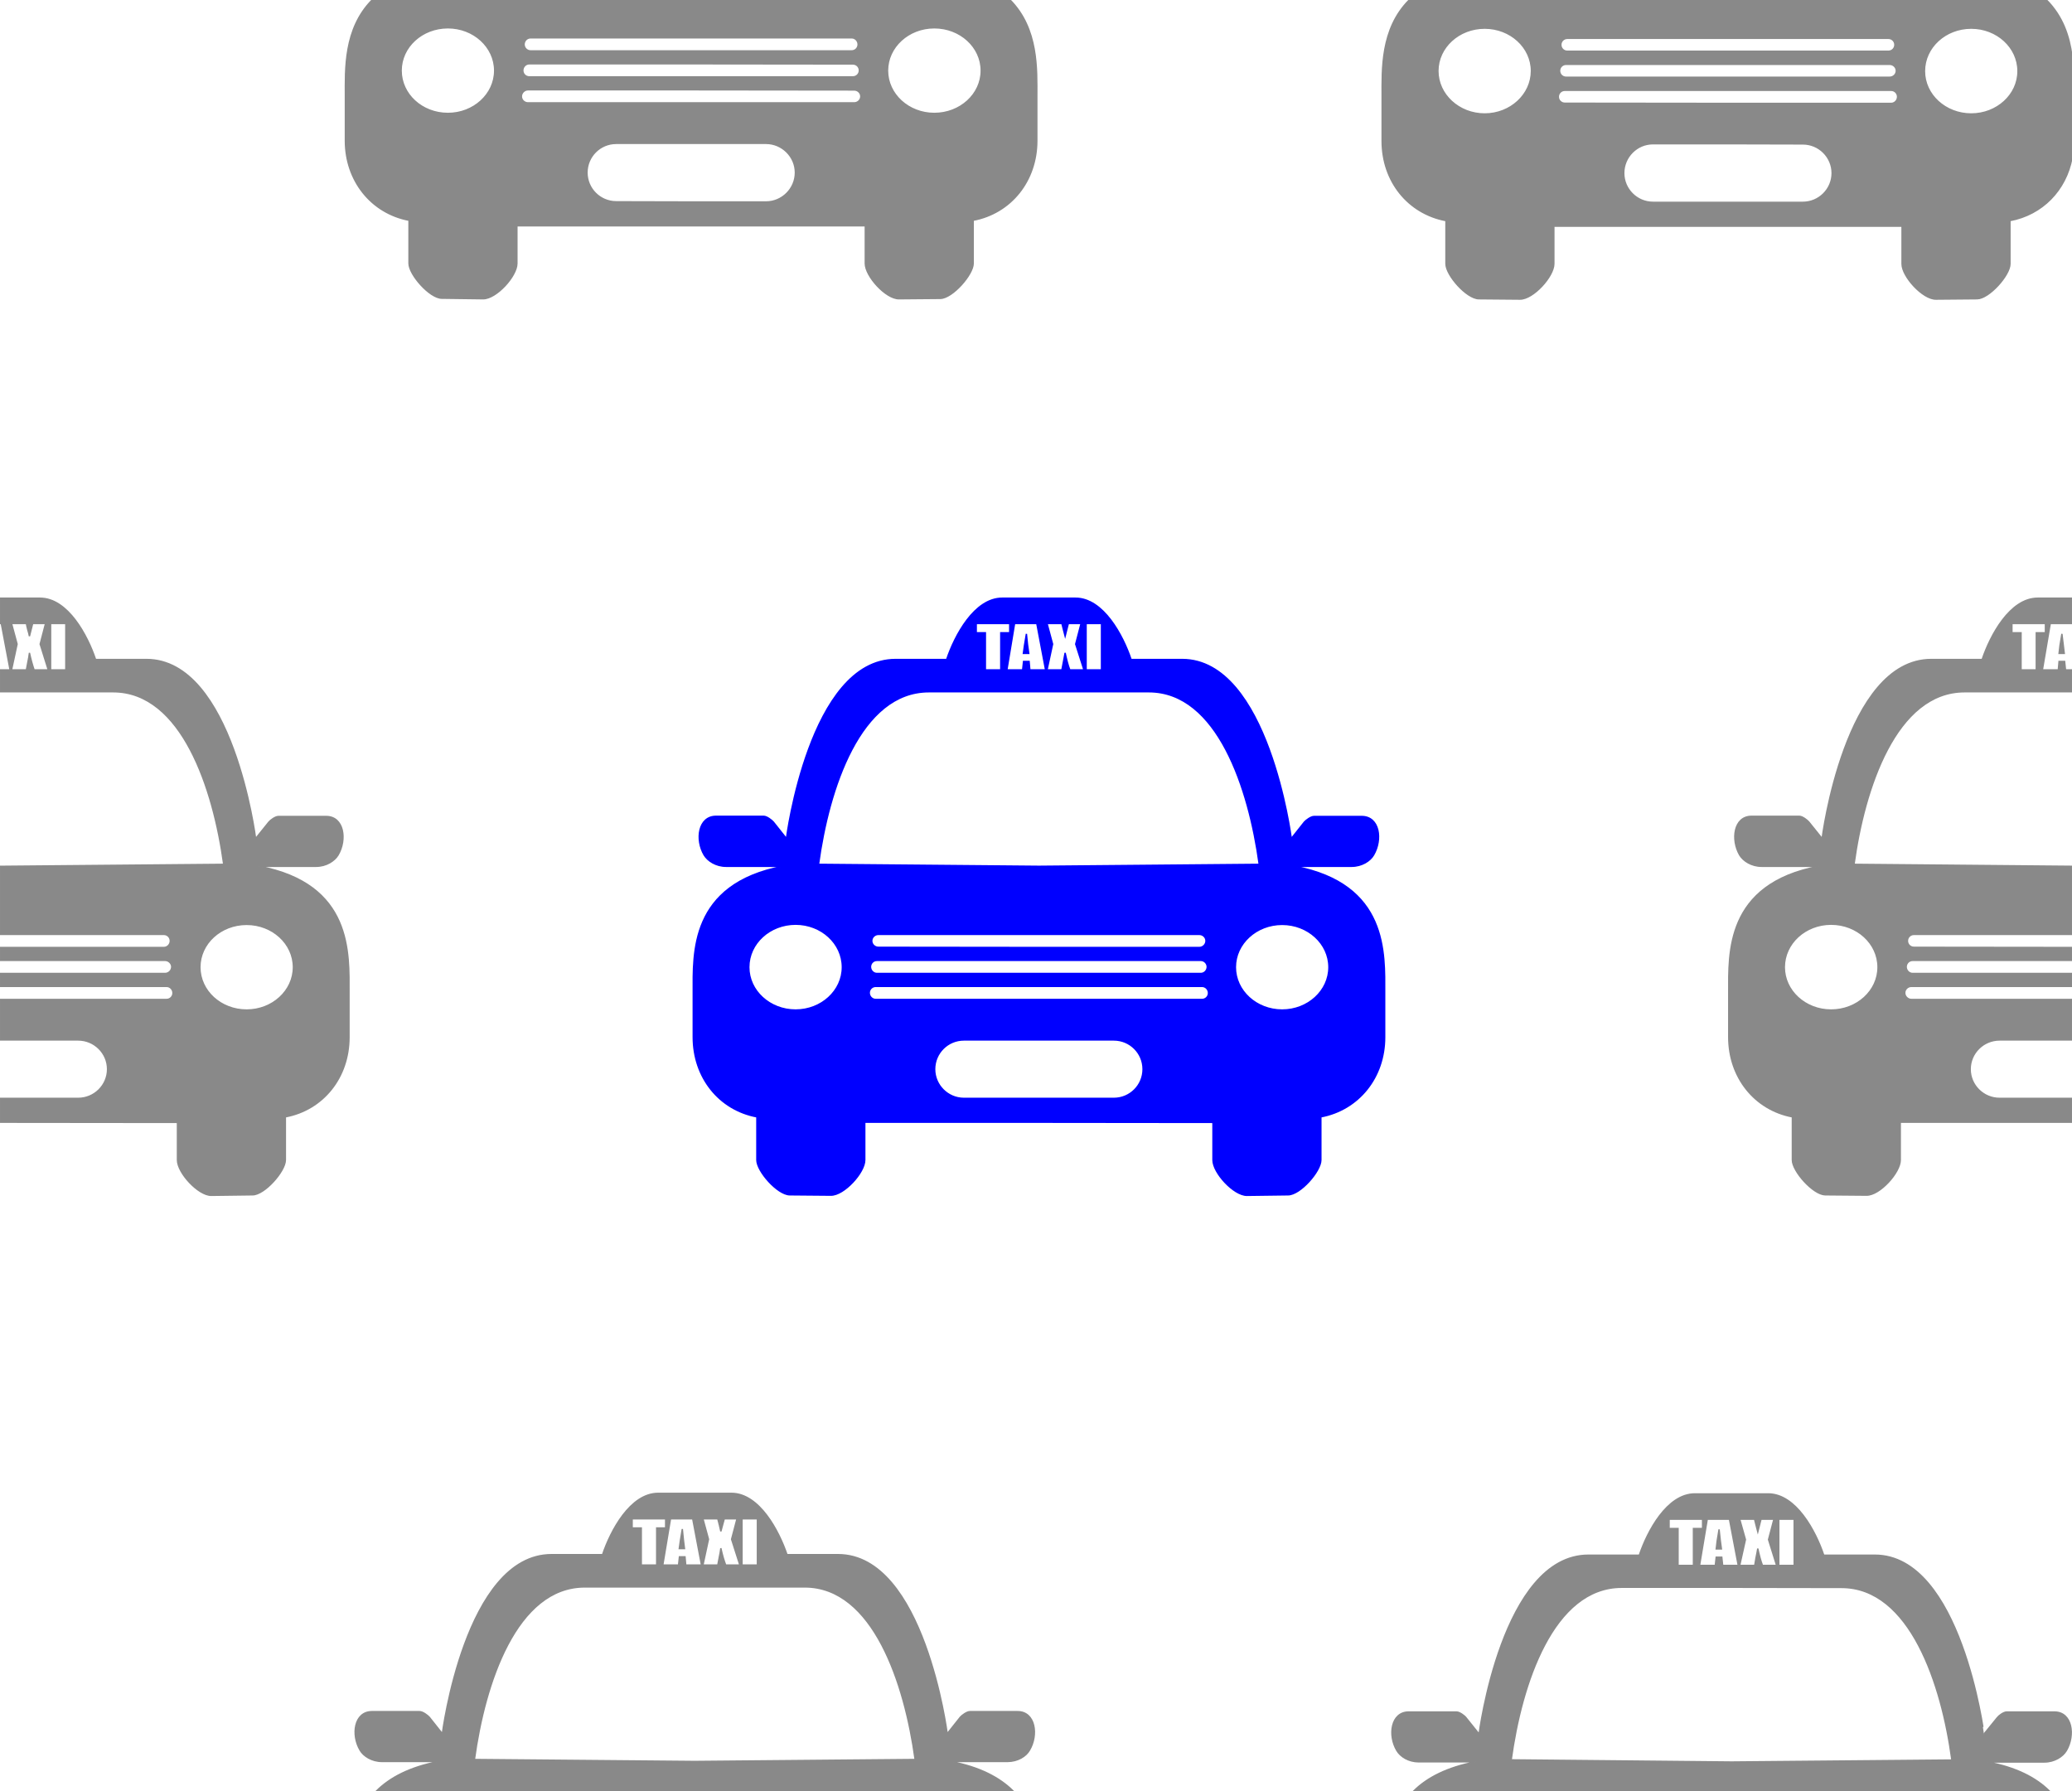
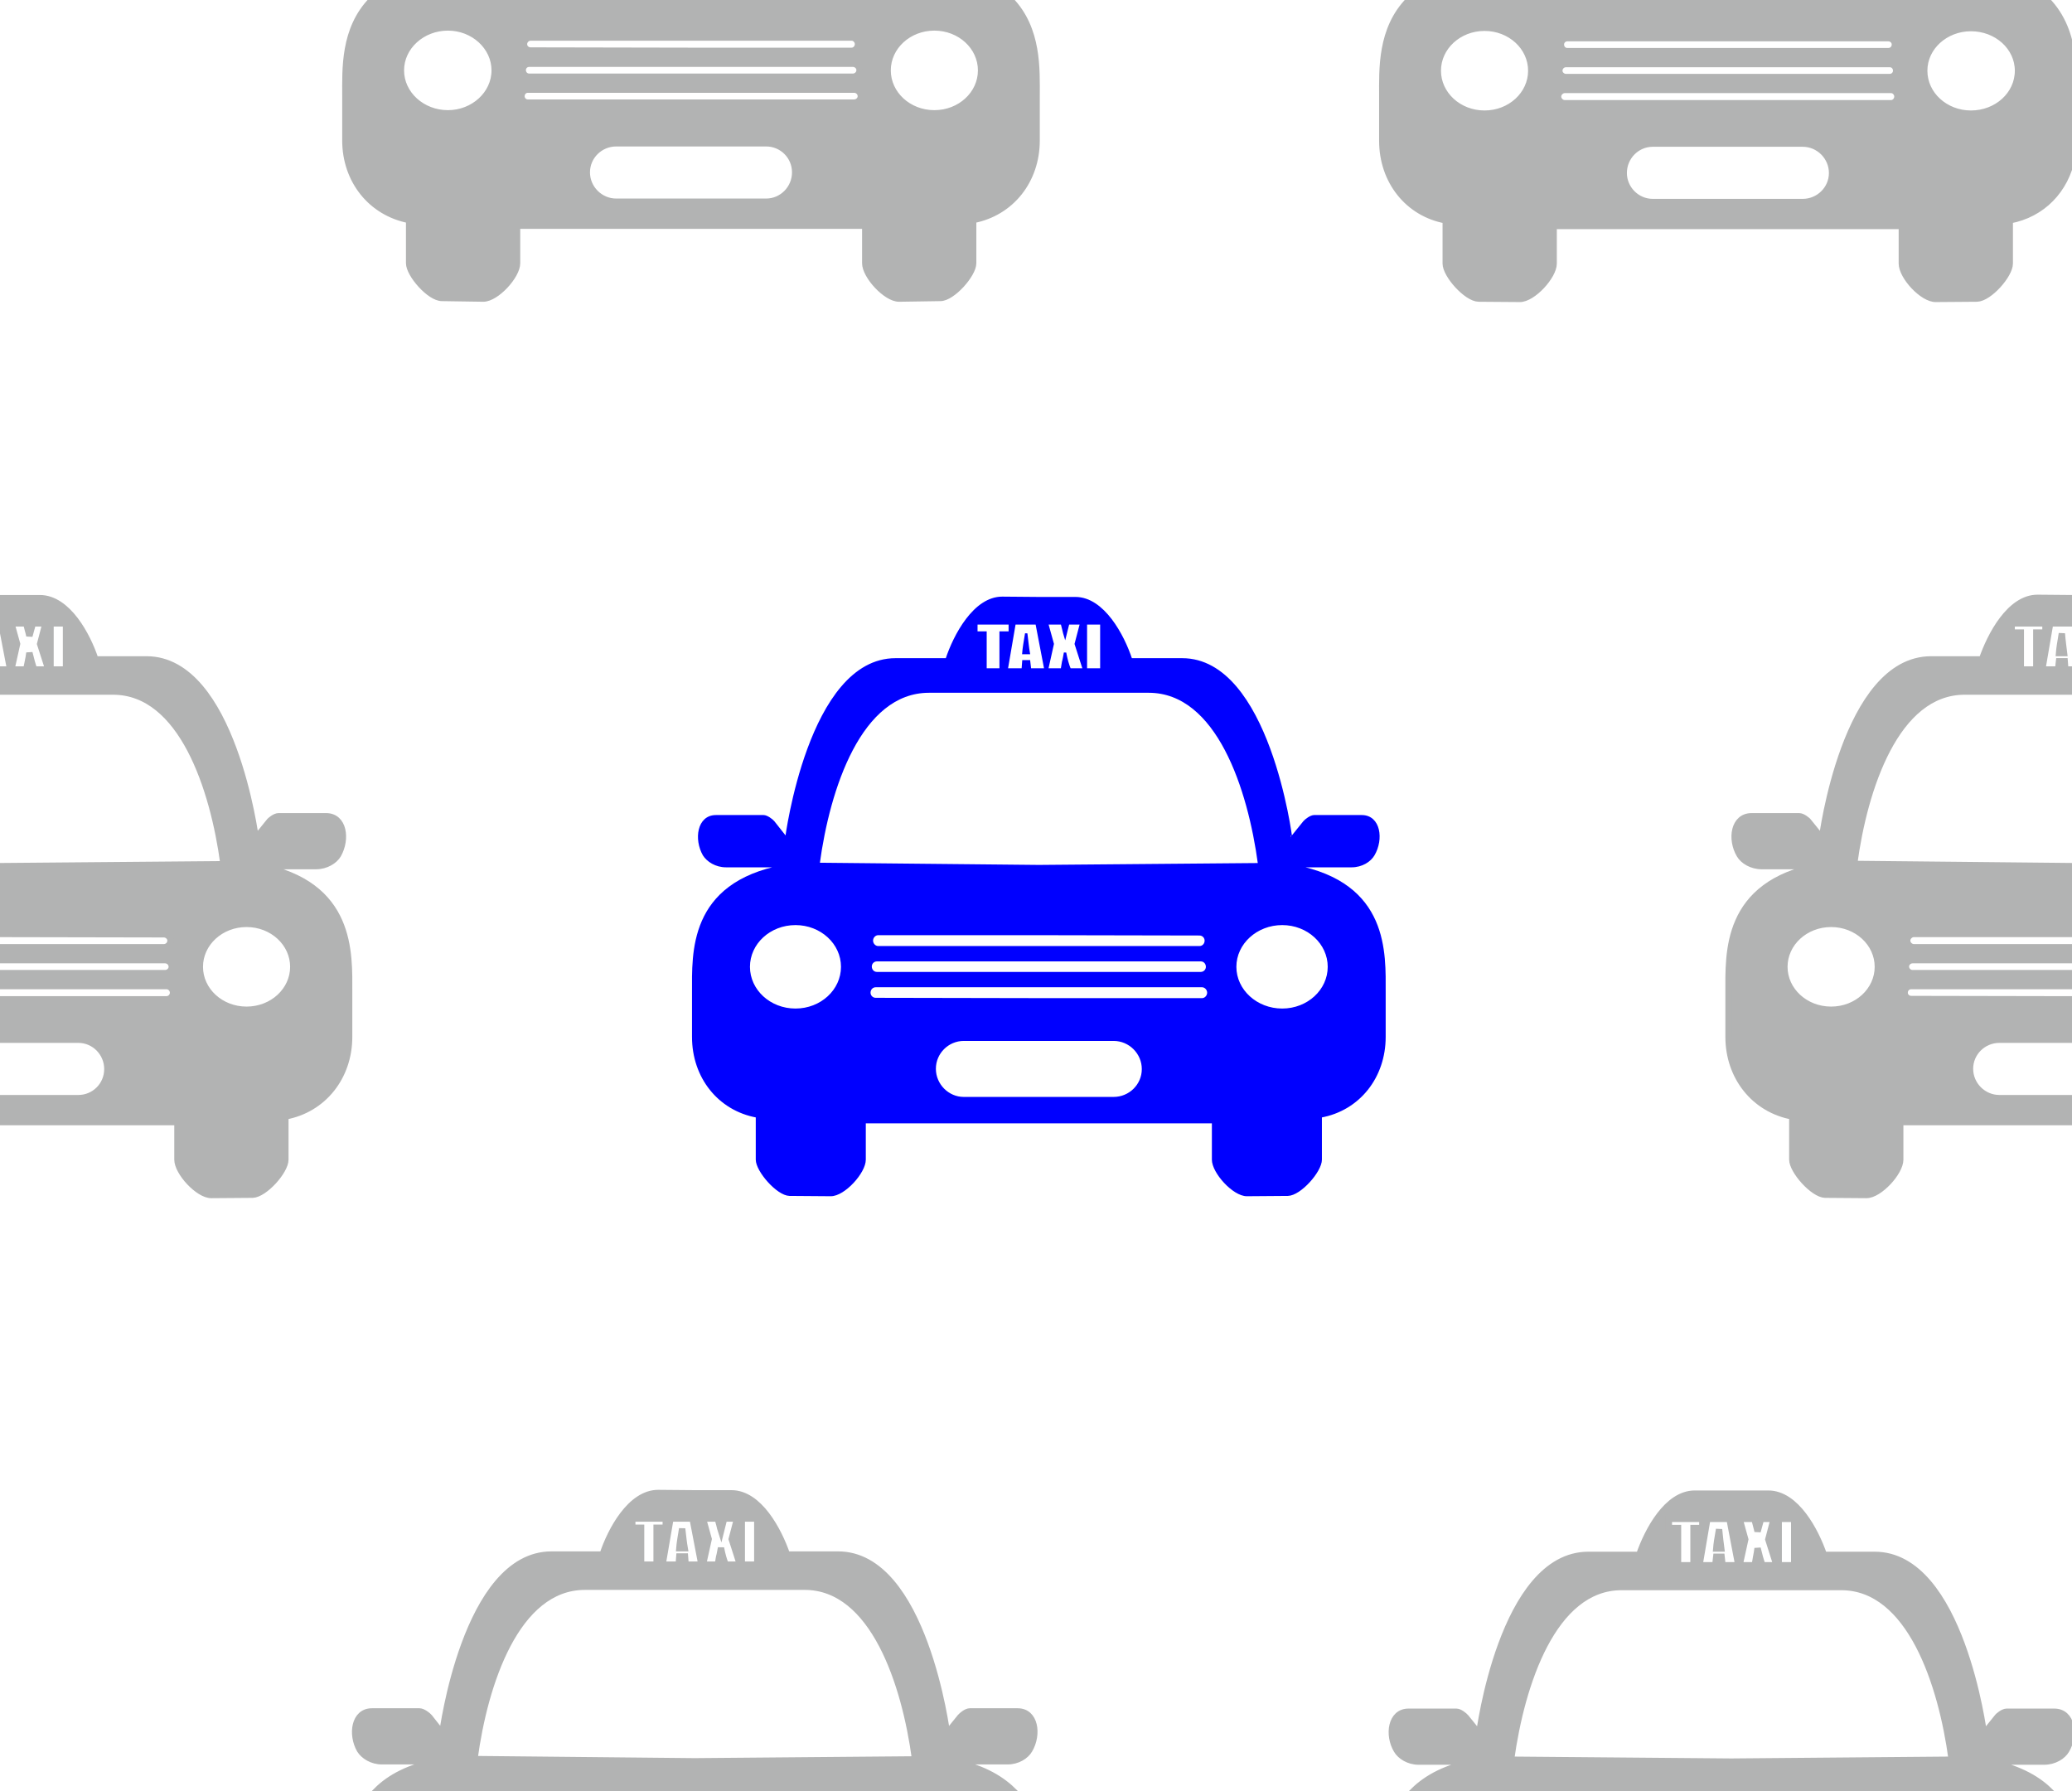
- <svg xmlns="http://www.w3.org/2000/svg" xml:space="preserve" width="115.613mm" height="99.928mm" version="1.1" style="shape-rendering:geometricPrecision; text-rendering:geometricPrecision; image-rendering:optimizeQuality; fill-rule:evenodd; clip-rule:evenodd" viewBox="0 0 11561 9993">
+ <svg xmlns="http://www.w3.org/2000/svg" xml:space="preserve" width="65.639mm" height="56.727mm" version="1.1" style="shape-rendering:geometricPrecision; text-rendering:geometricPrecision; image-rendering:optimizeQuality; fill-rule:evenodd; clip-rule:evenodd" viewBox="0 0 6564 5673">
  <defs>
    <style type="text/css">
   
-     .str1 {stroke:#898989;stroke-width:7.62}
+     .str1 {stroke:#B2B3B3;stroke-width:20}
    .str0 {stroke:blue;stroke-width:7.62}
-     .fil1 {fill:#898989}
+     .fil1 {fill:#B2B3B3}
    .fil0 {fill:blue}
   
  </style>
  </defs>
  <g id="Слой_x0020_1">
-     <g id="_594698464">
-       <path class="fil0 str0" d="M4439 5157c144,0 261,107 261,240 0,132 -117,239 -261,239 -144,0 -261,-107 -261,-239 0,-133 117,-240 261,-240zm1195 -1678l0 52 -50 0 0 207 -86 0 0 -207 -51 0 0 -52 187 0zm151 0l49 259 -88 0 -4 -47 -31 0 -5 47 -88 0 43 -259 124 0zm-45 167c-5,-30 -9,-66 -13,-109 -9,49 -14,86 -17,109l30 0zm292 -167l-30 115 46 144 -79 0c-10,-26 -18,-58 -26,-95 -3,17 -6,34 -10,53l-8 42 -83 0 31 -144 -31 -115 83 0c2,8 5,19 9,36 3,13 6,24 9,35l18 -71 71 0zm114 0l0 259 -86 0 0 -259 86 0zm1008 1679c-144,0 -261,107 -261,239 0,132 117,239 261,239 144,0 261,-107 261,-239 0,-132 -117,-239 -261,-239zm444 -602l-266 0c-18,0 -45,21 -54,31l-73 92c0,0 -128,-999 -609,-999l-285 0c-45,-134 -155,-342 -310,-342l-204 0 -205 0c-155,0 -265,208 -310,342l-285 0c-481,0 -609,999 -609,999l-73 -92c-9,-10 -36,-32 -54,-32l-266 0c-99,0 -117,130 -66,216 20,33 66,63 122,63l319 0c-524,99 -502,487 -502,705l0 248c0,224 143,405 355,445l0 241c0,62 115,193 183,194l230 2c73,1 189,-126 189,-196l0 -211 972 0 971 1 0 210c0,71 116,197 189,197l230 -3c68,0 183,-132 183,-194l0 -241c212,-40 356,-221 356,-444l0 -249c0,-217 21,-606 -503,-705l319 0c56,0 103,-30 122,-63 51,-86 34,-215 -66,-215zm-1801 -696l613 0c383,0 559,542 616,963l-1229 11 -1230 -11c57,-421 233,-963 616,-963l614 0zm0 1354l895 0c20,0 37,16 37,36l0 0c0,20 -17,37 -37,37l-895 0 -896 -1c-20,0 -37,-16 -37,-36l0 0c0,-20 17,-36 37,-36l896 0zm0 145l903 0c20,0 36,17 36,36l0 0c0,20 -16,37 -36,37l-903 0 -904 0c-20,0 -36,-17 -36,-37l0 0c0,-20 16,-36 36,-36l904 0zm0 145l910 0c20,0 36,17 36,37l0 0c0,20 -16,36 -36,36l-910 0 -911 0c-20,0 -36,-17 -36,-37l0 0c0,-20 16,-36 36,-36l911 0zm0 299l418 0c90,0 163,73 163,163l0 0c0,90 -73,163 -163,163l-418 0 -419 0c-89,0 -163,-73 -163,-163l0 0c0,-90 73,-163 163,-163l419 0z" />
-       <path class="fil1 str1" d="M2076 0l3560 0c159,161 149,388 149,537l0 248c0,224 -144,404 -355,444l0 241c0,62 -116,194 -183,195l-231 2c-73,1 -188,-126 -188,-197l0 -210 -972 0 -972 0 0 210c0,71 -115,197 -188,197l-231 -3c-67,0 -183,-132 -183,-194l0 -241c-211,-40 -355,-221 -355,-444l0 -249c0,-148 -10,-375 149,-536zm5787 0l3556 0c92,92 128,205 142,313l0 569c-34,179 -165,315 -346,349l0 242c0,62 -116,193 -183,194l-230 2c-73,1 -189,-126 -189,-196l0 -211 -972 0 -971 0 0 210c0,71 -116,198 -189,197l-230 -2c-68,-1 -183,-132 -183,-195l0 -241c-212,-40 -356,-220 -356,-444l0 -248c0,-149 -10,-378 151,-539zm3698 3338l0 141 -121 0 -44 259 89 0 4 -47 31 0 5 47 36 0 0 122 -599 0c-383,0 -560,542 -617,963l1216 11 0 380 -882 0c-20,0 -36,16 -36,36l0 0c0,20 16,36 36,36l882 1 0 72 -889 0c-20,0 -36,16 -36,36l0 0c0,20 16,37 36,37l889 0 0 72 -896 0c-20,0 -37,16 -37,36l0 0c0,20 17,37 37,37l896 0 0 226 -404 0c-90,0 -164,73 -164,163l0 0c0,90 74,163 164,163l404 0 0 133 -958 0 0 211c0,70 -115,197 -188,196l-231 -2c-67,-1 -183,-132 -183,-194l0 -241c-211,-40 -355,-221 -355,-445l0 -248c0,-218 -21,-606 503,-705l-320 0c-56,0 -102,-30 -122,-63 -50,-86 -33,-216 66,-216l267 0c17,0 45,22 53,32l74 92c0,0 127,-999 609,-999l284 0c45,-134 155,-342 310,-342l191 0zm-127 6655l-3545 0c74,-73 184,-131 346,-162l-319 0c-56,0 -102,-29 -122,-63 -51,-85 -33,-215 66,-215l267 0c17,0 45,21 53,32l73 91c0,0 128,-998 610,-998l284 0c45,-134 155,-342 310,-342l205 0 204 0c155,0 265,208 310,342l285 0c481,0 609,999 609,998l74 -91c8,-11 35,-32 53,-32l266 0c100,0 117,130 67,215 -20,34 -67,64 -123,64l-319 0c162,30 272,88 346,161zm-5782 0l-3551 0c75,-74 185,-133 349,-164l-319 0c-56,0 -103,-30 -122,-63 -51,-86 -33,-215 66,-215l266 0c18,0 45,21 54,31l73 92c0,0 128,-999 609,-999l285 0c45,-134 155,-342 310,-342l204 0 205 0c155,0 265,209 310,342l285 0c481,0 609,999 609,999l73 -92c9,-10 36,-31 54,-31l266 0c99,0 117,130 66,215 -19,34 -66,63 -122,63l-319 0c164,31 274,90 349,164zm-5652 -3731l0 -133 18 0 418 0c90,0 164,-73 164,-163l0 0c0,-90 -74,-163 -164,-163l-418 0 -18 0 0 -226 18 0 911 0c20,0 36,-16 36,-36l0 0c0,-20 -16,-37 -36,-37l-911 0 -18 0 0 -72 18 0 903 0c20,0 37,-17 37,-37l0 0c0,-19 -17,-36 -37,-36l-903 0 -18 0 0 -72 18 0 896 0c20,0 36,-17 36,-37l0 0c0,-20 -16,-36 -36,-36l-896 0 -18 0 0 -380 18 0 1230 -11c-57,-421 -234,-963 -617,-963l-613 0 -18 0 0 -122 56 0 -49 -259 -7 0 0 -141 18 0 205 0c155,0 265,208 310,342l284 0c482,0 609,999 609,999l74 -92c8,-10 36,-31 53,-31l267 0c99,0 117,129 66,215 -20,33 -66,63 -122,63l-319 0c524,99 502,488 502,705l0 249c0,223 -143,404 -355,444l0 241c0,62 -116,194 -183,194l-231 3c-72,0 -188,-126 -188,-197l0 -210 -972 -1 -18 0zm10217 -1105c145,0 262,107 262,240 0,132 -117,239 -262,239 -144,0 -261,-107 -261,-239 0,-133 117,-240 261,-240zm1196 -1678l0 52 -51 0 0 207 -85 0 0 -207 -51 0 0 -52 187 0zm105 167c-4,-30 -8,-66 -13,-109 -9,49 -14,86 -16,109l29 0zm-9019 -3491c144,0 261,107 261,239 0,132 -117,239 -261,239 -145,0 -261,-107 -261,-239 0,-132 116,-239 261,-239zm2714 0c-144,0 -261,107 -261,239 0,132 117,239 261,239 145,0 262,-107 262,-239 0,-132 -117,-239 -262,-239zm-1357 56l896 0c20,0 36,17 36,37l0 0c0,20 -16,36 -36,36l-896 0 -896 0c-20,0 -36,-17 -36,-36l0 0c0,-20 16,-37 36,-37l896 0zm0 145l903 1c20,0 36,16 36,36l0 0c0,20 -16,36 -36,36l-903 0 -903 0c-20,0 -36,-16 -36,-36l0 0c0,-20 16,-37 36,-37l903 0zm0 145l910 1c20,0 37,16 37,36l0 0c0,20 -17,36 -37,36l-910 0 -910 0c-20,0 -37,-16 -37,-36l0 0c0,-20 17,-37 37,-37l910 0zm0 299l418 0c90,0 164,74 164,163l0 0c0,90 -74,164 -164,164l-418 0 -418 -1c-90,0 -163,-73 -163,-163l0 0c0,-90 73,-163 163,-163l418 0zm-142 7675l0 51 -50 0 0 207 -86 0 0 -207 -51 0 0 -51 187 0zm151 0l49 258 -88 0 -4 -46 -31 0 -5 46 -88 0 43 -258 124 0zm-46 166c-4,-29 -8,-66 -12,-109 -9,50 -14,86 -17,109l29 0zm293 -166l-30 114 46 144 -79 0c-10,-26 -19,-57 -27,-94 -2,16 -5,34 -9,52l-8 42 -83 0 31 -144 -31 -114 83 0c2,7 5,19 9,35 3,13 6,25 8,35l19 -70 71 0zm114 0l0 258 -86 0 0 -258 86 0zm-350 380l614 0c383,0 559,543 616,963l-1230 11 -1229 -11c57,-421 233,-963 616,-963l613 0zm4408 -8698c144,0 261,107 261,239 0,132 -117,240 -261,240 -144,0 -261,-108 -261,-240 0,-132 117,-239 261,-239zm2715 0c-144,0 -261,107 -261,240 0,132 117,239 261,239 144,0 261,-107 261,-239 0,-133 -117,-240 -261,-240zm-1358 57l896 0c20,0 36,16 36,36l0 0c0,20 -16,36 -36,36l-896 0 -896 0c-20,0 -36,-16 -36,-36l0 0c0,-20 16,-36 36,-36l896 0zm0 145l903 0c20,0 37,16 37,36l0 0c0,20 -17,36 -37,36l-903 0 -903 0c-20,0 -36,-16 -36,-36l0 0c0,-20 16,-36 36,-36l903 0zm0 145l911 0c20,0 36,16 36,36l0 0c0,20 -16,37 -36,37l-911 0 -910 -1c-20,0 -36,-16 -36,-36l0 0c0,-20 16,-36 36,-36l910 0zm0 298l419 1c89,0 163,73 163,163l0 0c0,90 -74,163 -163,163l-419 0 -418 0c-90,0 -163,-74 -163,-163l0 0c0,-90 73,-164 163,-164l418 0zm-141 7675l0 52 -51 0 0 206 -86 0 0 -206 -50 0 0 -52 187 0zm150 0l49 258 -87 0 -5 -46 -31 0 -5 46 -88 0 43 -258 124 0zm-45 166c-4,-29 -9,-65 -13,-109 -9,50 -14,86 -16,109l29 0zm293 -166l-30 114 45 144 -79 0c-10,-26 -18,-57 -26,-94 -3,16 -6,34 -10,52l-7 42 -84 0 32 -144 -32 -114 83 0c2,7 5,19 9,36 3,12 6,24 9,35l18 -71 72 0zm113 0l0 258 -86 0 0 -258 86 0zm-349 380l613 1c383,0 560,542 616,963l-1229 11 -1230 -12c57,-420 233,-963 617,-963l613 0zm-9408 -5378l-30 115 45 144 -79 0c-9,-26 -18,-58 -26,-95 -2,17 -5,34 -9,53l-8 42 -83 0 31 -144 -31 -115 83 0c1,8 4,19 8,36 4,13 7,24 9,35l18 -71 72 0zm113 0l0 259 -85 0 0 -259 85 0zm1009 1679c-145,0 -261,107 -261,239 0,132 116,239 261,239 144,0 261,-107 261,-239 0,-132 -117,-239 -261,-239z" />
+     <g id="_466523720">
+       <path class="fil0 str0" d="M2520 2927c82,0 148,61 148,136 0,75 -66,136 -148,136 -82,0 -148,-61 -148,-136 0,-75 66,-136 148,-136zm679 -952l0 29 -29 0 0 117 -48 0 0 -117 -29 0 0 -29 106 0zm85 0l28 146 -49 0 -3 -26 -18 0 -2 26 -51 0 25 -146 70 0zm-25 94c-3,-17 -5,-37 -8,-62 -5,29 -8,49 -9,62l17 0zm166 -94l-17 65 26 81 -45 0c-6,-14 -11,-32 -15,-53 -2,9 -3,19 -6,29l-4 24 -47 0 18 -81 -18 -65 47 0c1,4 3,11 5,20 2,7 3,14 5,20l10 -40 41 0zm64 0l0 146 -49 0 0 -146 49 0zm573 952c-82,0 -149,61 -149,136 0,75 67,136 149,136 82,0 148,-61 148,-136 0,-75 -66,-136 -148,-136zm252 -341l-151 0c-10,0 -26,12 -31,18l-42 52c1,0 -72,-567 -345,-567l-162 0c-25,-76 -88,-194 -176,-194l-116 0 -116 -1c-88,0 -151,119 -176,195l-162 0c-273,0 -346,567 -346,567l-41 -52c-5,-6 -21,-18 -31,-18l-151 0c-56,0 -66,73 -38,122 12,19 38,36 70,36l181 0c-297,56 -285,276 -285,400l0 141c0,127 81,230 202,252l0 137c0,35 65,110 103,111l131 1c42,0 107,-72 107,-112l0 -119 552 0 552 0 0 119c0,40 65,112 107,112l130 -1c39,-1 104,-75 104,-111l0 -137c121,-22 202,-125 202,-252l0 -141c0,-123 12,-344 -285,-400l181 0c32,0 58,-17 69,-36 29,-49 19,-122 -37,-122zm-1023 -395l348 0c218,0 318,308 350,547l-698 6 -698 -7c32,-238 132,-546 350,-546l348 0zm0 768l509 1c11,0 20,9 20,20l0 0c0,12 -9,21 -20,21l-509 0 -509 0c-11,0 -20,-10 -20,-21l0 0c0,-11 9,-21 20,-21l509 0zm0 83l513 0c11,0 20,9 20,21l0 0c0,11 -9,20 -20,20l-513 0 -513 0c-11,0 -20,-9 -20,-21l0 0c0,-11 9,-20 20,-20l513 0zm0 82l517 0c11,0 20,10 20,21l0 0c0,11 -9,21 -20,21l-517 0 -517 -1c-11,0 -20,-9 -20,-20l0 0c0,-12 9,-21 20,-21l517 0zm0 170l237 0c51,0 93,42 93,93l0 0c0,51 -42,92 -93,92l-237 0 -238 0c-50,0 -92,-42 -92,-93l0 0c0,-51 42,-92 92,-92l238 0z" />
+       <path class="fil1 str1" d="M1178 0l2023 0c89,92 83,220 83,304l0 141c0,127 -81,229 -201,252l0 137c0,35 -66,110 -104,110l-131 2c-41,0 -107,-72 -107,-112l0 -119 -552 0 -551 0 0 119c0,40 -66,112 -107,112l-131 -2c-39,0 -104,-75 -104,-110l0 -137c-120,-23 -202,-125 -202,-252l0 -141c0,-84 -6,-212 84,-304zm3286 0l2020 0c51,52 72,116 80,177l0 323c-20,102 -94,179 -197,198l0 137c0,36 -65,110 -104,111l-130 1c-42,1 -108,-71 -108,-112l0 -119 -551 0 -552 0 0 119c0,40 -66,112 -107,112l-131 -1c-38,-1 -104,-75 -104,-111l0 -137c-120,-22 -201,-125 -201,-252l0 -141c0,-84 -6,-213 85,-305zm2100 1895l0 80 -69 0 -25 146 50 0 3 -26 18 0 2 26 21 0 0 70 -340 0c-218,0 -318,308 -350,546l690 7 0 215 -501 0c-11,0 -21,10 -21,21l0 0c0,11 10,21 21,21l501 0 0 41 -505 0c-11,0 -21,9 -21,20l0 0c0,12 10,21 21,21l505 0 0 41 -509 0c-12,0 -21,9 -21,21l0 0c0,11 9,20 21,20l509 1 0 128 -230 0c-51,0 -93,41 -93,92l0 0c0,51 42,93 93,93l230 0 0 76 -544 0 0 119c0,40 -66,112 -107,112l-131 -1c-38,-1 -104,-76 -104,-111l0 -137c-120,-22 -202,-125 -202,-252l0 -141c0,-124 -12,-344 286,-400l-181 0c-32,0 -59,-17 -70,-36 -29,-49 -19,-122 38,-122l151 0c10,0 26,12 30,18l42 52c0,0 72,-567 346,-567l161 0c26,-76 88,-195 176,-195l109 1zm-72 3778l-2013 0c42,-41 104,-75 197,-92l-182 0c-31,0 -58,-17 -69,-36 -29,-48 -19,-122 37,-122l152 0c10,0 25,12 30,18l42 52c0,0 72,-567 346,-567l161 0c26,-76 88,-194 176,-194l116 0 117 0c88,0 150,118 176,194l161 0c274,0 346,567 346,567l42 -52c4,-6 20,-18 30,-18l151 0c57,0 67,74 38,122 -11,19 -38,36 -70,36l-181 0c92,18 155,51 197,92zm-3283 0l-2016 0c42,-42 105,-76 198,-93l-181 0c-32,0 -58,-17 -70,-36 -28,-49 -18,-122 38,-122l151 0c10,0 26,12 31,18l41 52c0,0 73,-567 346,-567l162 0c25,-76 88,-195 176,-195l116 1 116 0c88,0 150,118 176,194l162 0c273,0 345,567 345,567l42 -52c5,-6 20,-18 30,-18l152 0c56,0 66,73 37,122 -11,19 -37,36 -69,36l-181 0c93,17 155,51 198,93zm-3209 -2118l0 -76 10 0 238 0c51,0 92,-41 92,-92l0 0c0,-51 -41,-93 -92,-93l-238 0 -10 0 0 -128 10 0 517 0c12,0 21,-10 21,-21l0 0c0,-11 -9,-21 -21,-21l-517 0 -10 0 0 -41 10 0 513 0c11,0 21,-9 21,-20l0 0c0,-12 -10,-21 -21,-21l-513 0 -10 0 0 -41 10 0 509 0c11,0 21,-9 21,-21l0 0c0,-11 -10,-20 -21,-20l-509 -1 -10 0 0 -215 10 0 698 -6c-32,-239 -132,-547 -350,-547l-348 0 -10 0 0 -70 32 0 -28 -146 -4 0 0 -80 10 0 116 0c88,0 151,118 176,194l162 0c273,0 346,567 346,567l42 -52c4,-6 20,-18 30,-18l151 0c57,0 66,73 38,122 -11,19 -38,36 -70,36l-181 0c298,56 286,277 286,400l0 141c0,127 -82,230 -202,252l0 137c0,36 -66,110 -104,111l-131 1c-41,0 -107,-72 -107,-112l0 -119 -552 0 -10 0zm1419 -3468c81,0 148,61 148,136 0,75 -67,136 -148,136 -82,0 -149,-61 -149,-136 0,-75 67,-136 149,-136zm1541 0c-82,0 -148,61 -148,136 0,75 66,136 148,136 82,0 148,-61 148,-136 0,-75 -66,-136 -148,-136zm-771 32l509 0c11,0 20,10 20,21l0 0c0,11 -9,21 -20,21l-509 0 -508 -1c-12,0 -21,-9 -21,-20l0 0c0,-11 9,-21 21,-21l508 0zm0 83l513 0c11,0 21,9 21,20l0 0c0,12 -10,21 -21,21l-513 0 -513 0c-11,0 -20,-9 -20,-21l0 0c0,-11 9,-20 20,-20l513 0zm0 82l517 0c11,0 21,9 21,21l0 0c0,11 -10,20 -21,20l-517 0 -517 0c-11,0 -20,-9 -20,-20l0 0c0,-12 9,-21 20,-21l517 0zm0 170l238 0c51,0 92,41 92,92l0 0c0,51 -41,93 -92,93l-238 0 -237 0c-51,0 -93,-42 -93,-93l0 0c0,-51 42,-92 93,-92l237 0zm-80 4357l0 29 -29 0 0 117 -49 0 0 -117 -28 0 0 -29 106 0zm85 0l28 146 -50 0 -2 -26 -18 0 -2 26 -51 0 25 -146 70 0zm-25 94c-3,-17 -5,-37 -8,-62 -5,29 -8,49 -9,62l17 0zm166 -94l-17 65 26 81 -45 0c-6,-14 -11,-32 -15,-53 -2,9 -3,19 -6,29l-4 24 -47 0 18 -81 -18 -65 47 0c1,4 2,11 5,20 2,7 3,14 5,20l10 -40 41 0zm64 0l0 146 -49 0 0 -146 49 0zm-198 216l348 0c218,0 318,308 350,547l-698 6 -698 -7c32,-238 132,-546 350,-546l348 0zm2502 -4939c82,0 148,61 148,136 0,75 -66,136 -148,136 -82,0 -148,-61 -148,-136 0,-75 66,-136 148,-136zm1541 1c-81,0 -148,60 -148,135 0,76 67,136 148,136 82,0 149,-60 149,-136 0,-75 -67,-135 -149,-135zm-770 32l508 0c12,0 21,9 21,20l0 0c0,12 -9,21 -21,21l-508 0 -509 0c-11,0 -20,-9 -20,-21l0 0c0,-11 9,-20 20,-20l509 0zm0 82l513 0c11,0 20,9 20,21l0 0c0,11 -9,20 -20,20l-513 0 -513 0c-11,0 -21,-9 -21,-20l0 0c0,-12 10,-21 21,-21l513 0zm0 82l517 0c11,0 20,10 20,21l0 0c0,11 -9,21 -20,21l-517 0 -517 0c-11,0 -21,-10 -21,-21l0 0c0,-11 10,-21 21,-21l517 0zm0 170l237 0c51,0 93,42 93,93l0 0c0,51 -42,92 -93,92l-237 0 -238 0c-51,0 -92,-42 -92,-92l0 0c0,-51 41,-93 92,-93l238 0zm-81 4357l0 29 -28 0 0 118 -49 0 0 -118 -29 0 0 -29 106 0zm86 0l28 147 -50 0 -3 -27 -17 0 -3 27 -50 0 25 -147 70 0zm-26 94c-2,-16 -5,-37 -7,-61 -5,28 -8,48 -9,61l16 0zm166 -94l-17 65 26 82 -45 0c-5,-15 -10,-33 -15,-54 -1,10 -3,19 -5,30l-4 24 -48 0 18 -82 -18 -65 47 0c1,4 3,11 5,20 2,8 4,14 5,20l11 -40 40 0zm65 0l0 147 -49 0 0 -147 49 0zm-199 216l348 0c218,0 318,308 350,547l-698 6 -698 -6c33,-239 133,-547 350,-547l348 0zm-5341 -3053l-17 65 26 81 -45 0c-5,-14 -10,-32 -15,-53 -1,9 -3,19 -5,29l-5 24 -47 0 18 -81 -18 -65 47 0c1,4 3,11 5,20 2,7 4,14 5,20l11 -40 40 0zm65 0l0 146 -49 0 0 -146 49 0zm572 952c-82,0 -148,61 -148,136 0,75 66,136 148,136 82,0 148,-61 148,-136 0,-75 -66,-136 -148,-136zm5020 0c82,0 148,61 148,136 0,75 -66,136 -148,136 -82,0 -148,-61 -148,-136 0,-75 66,-136 148,-136zm679 -952l0 29 -29 0 0 117 -49 0 0 -117 -29 0 0 -29 107 0zm59 94c-2,-17 -5,-37 -7,-62 -5,29 -8,49 -9,62l16 0z" />
    </g>
  </g>
</svg>
